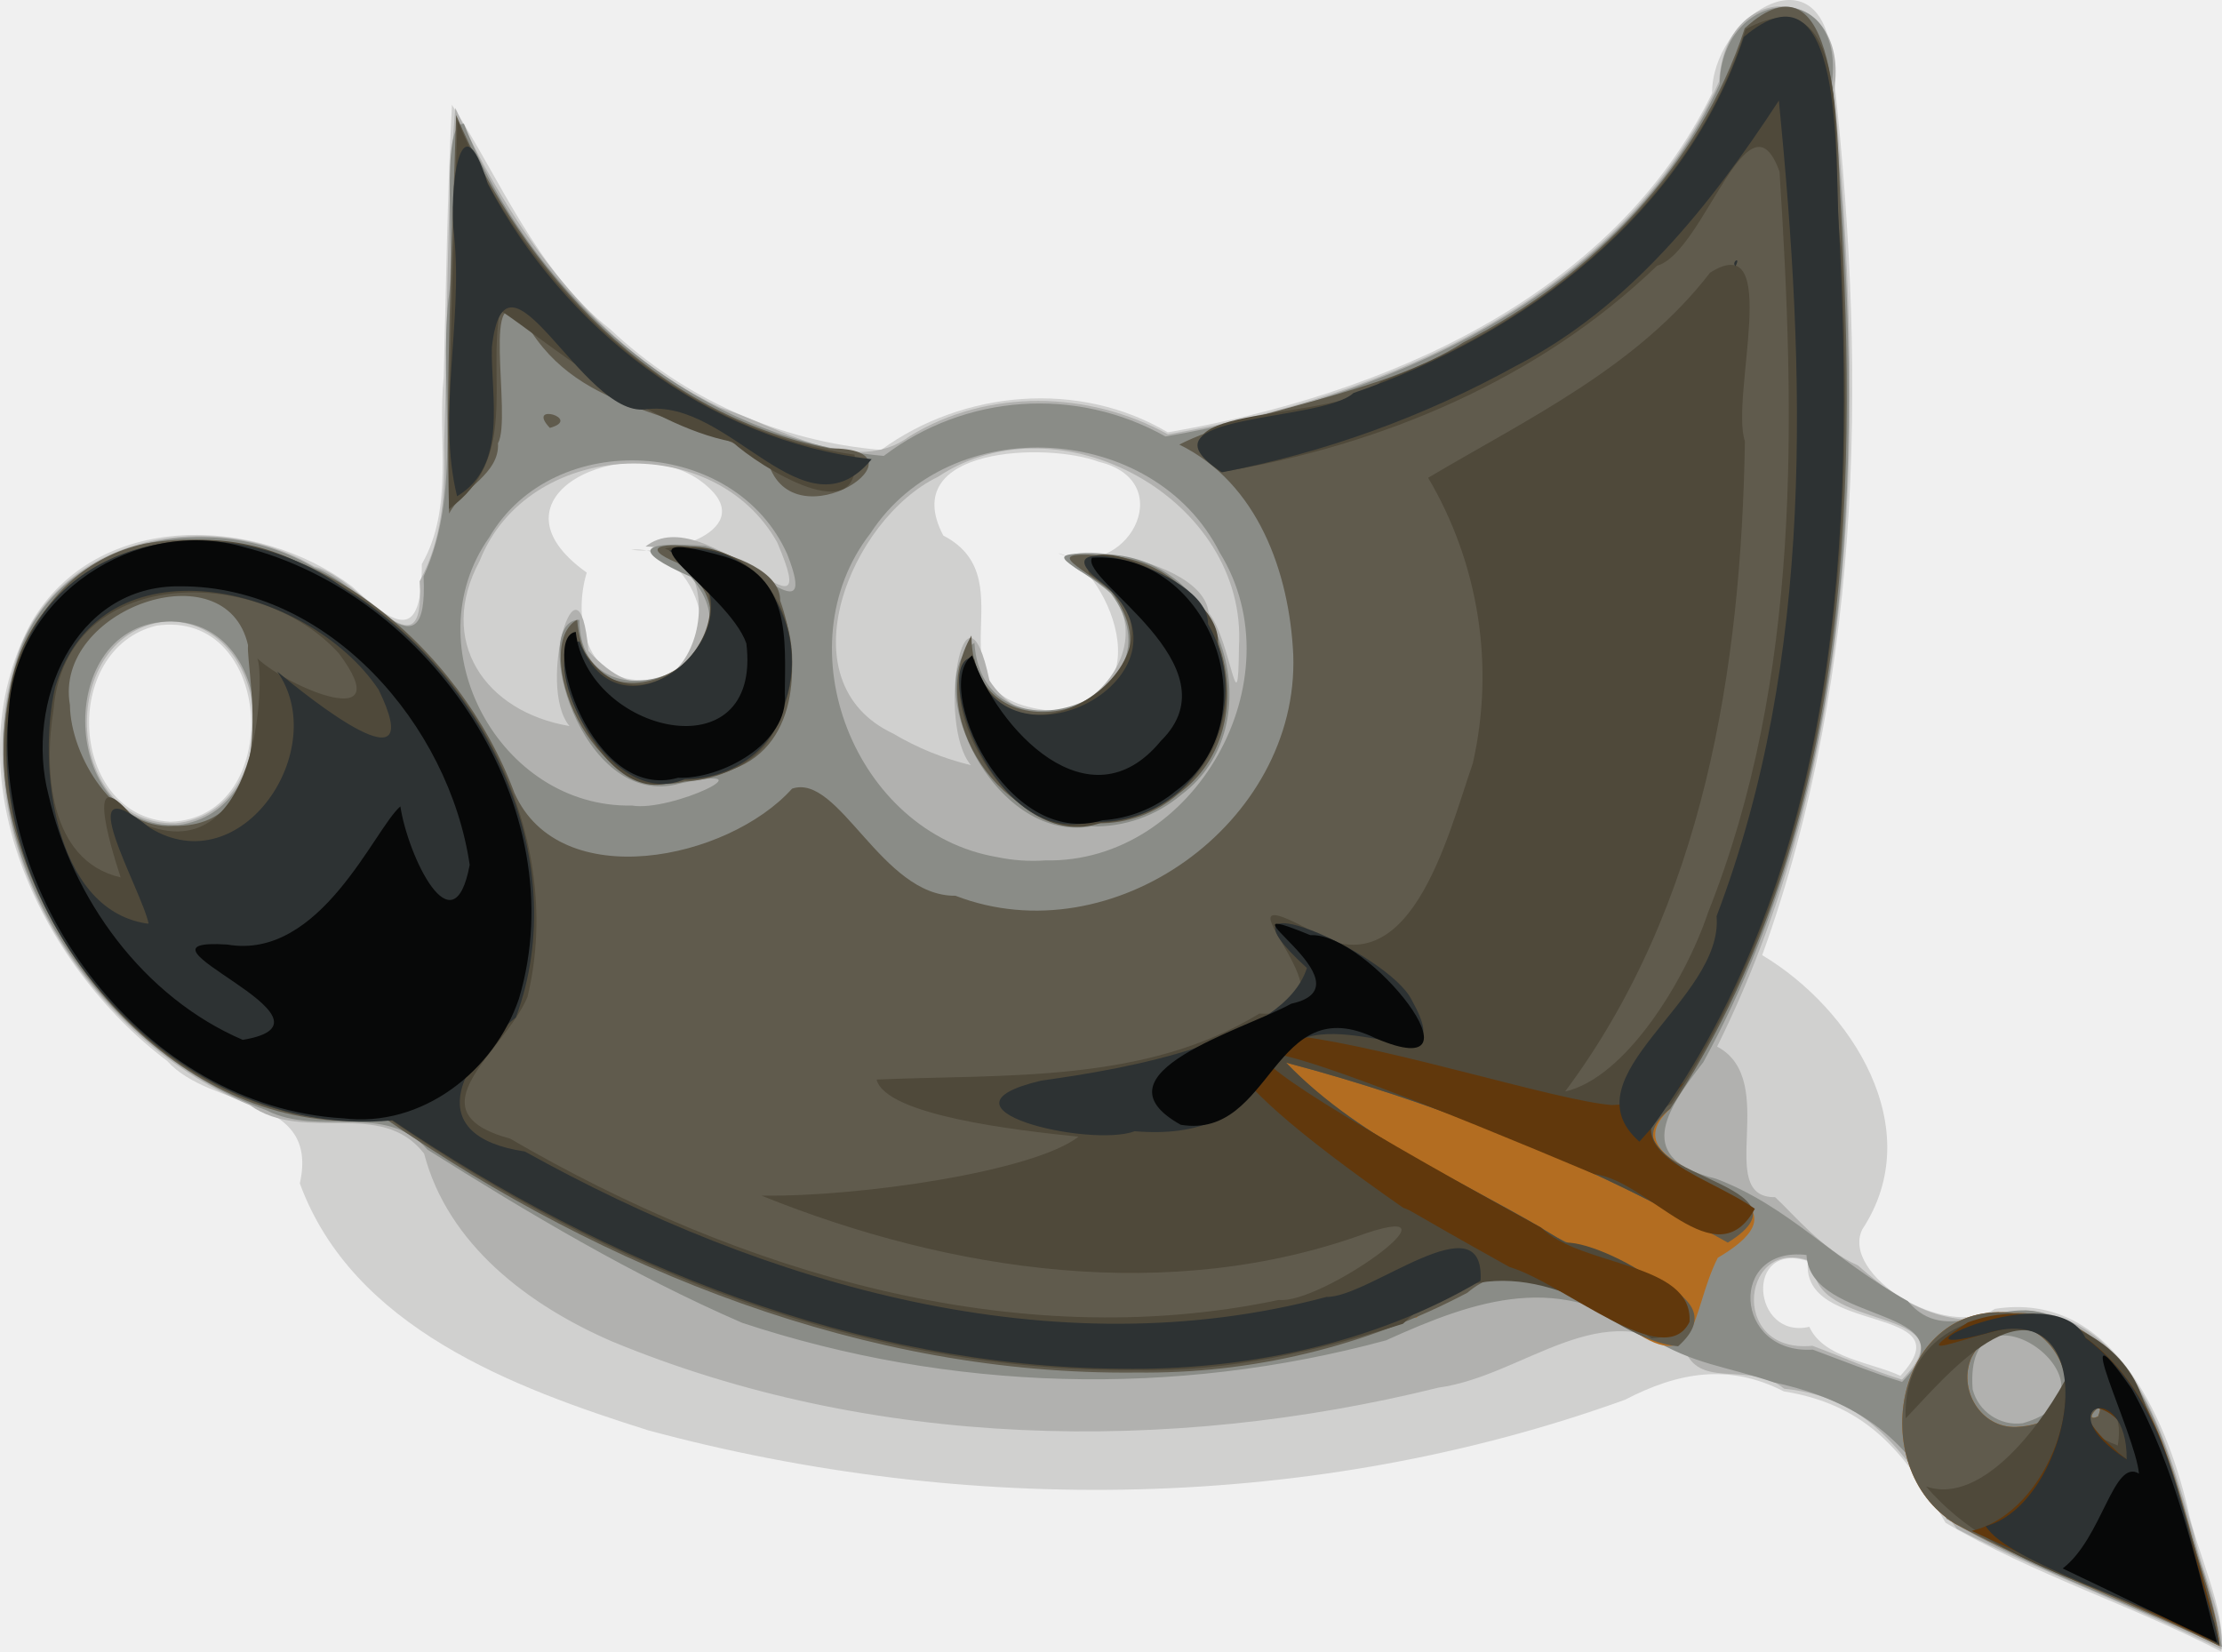
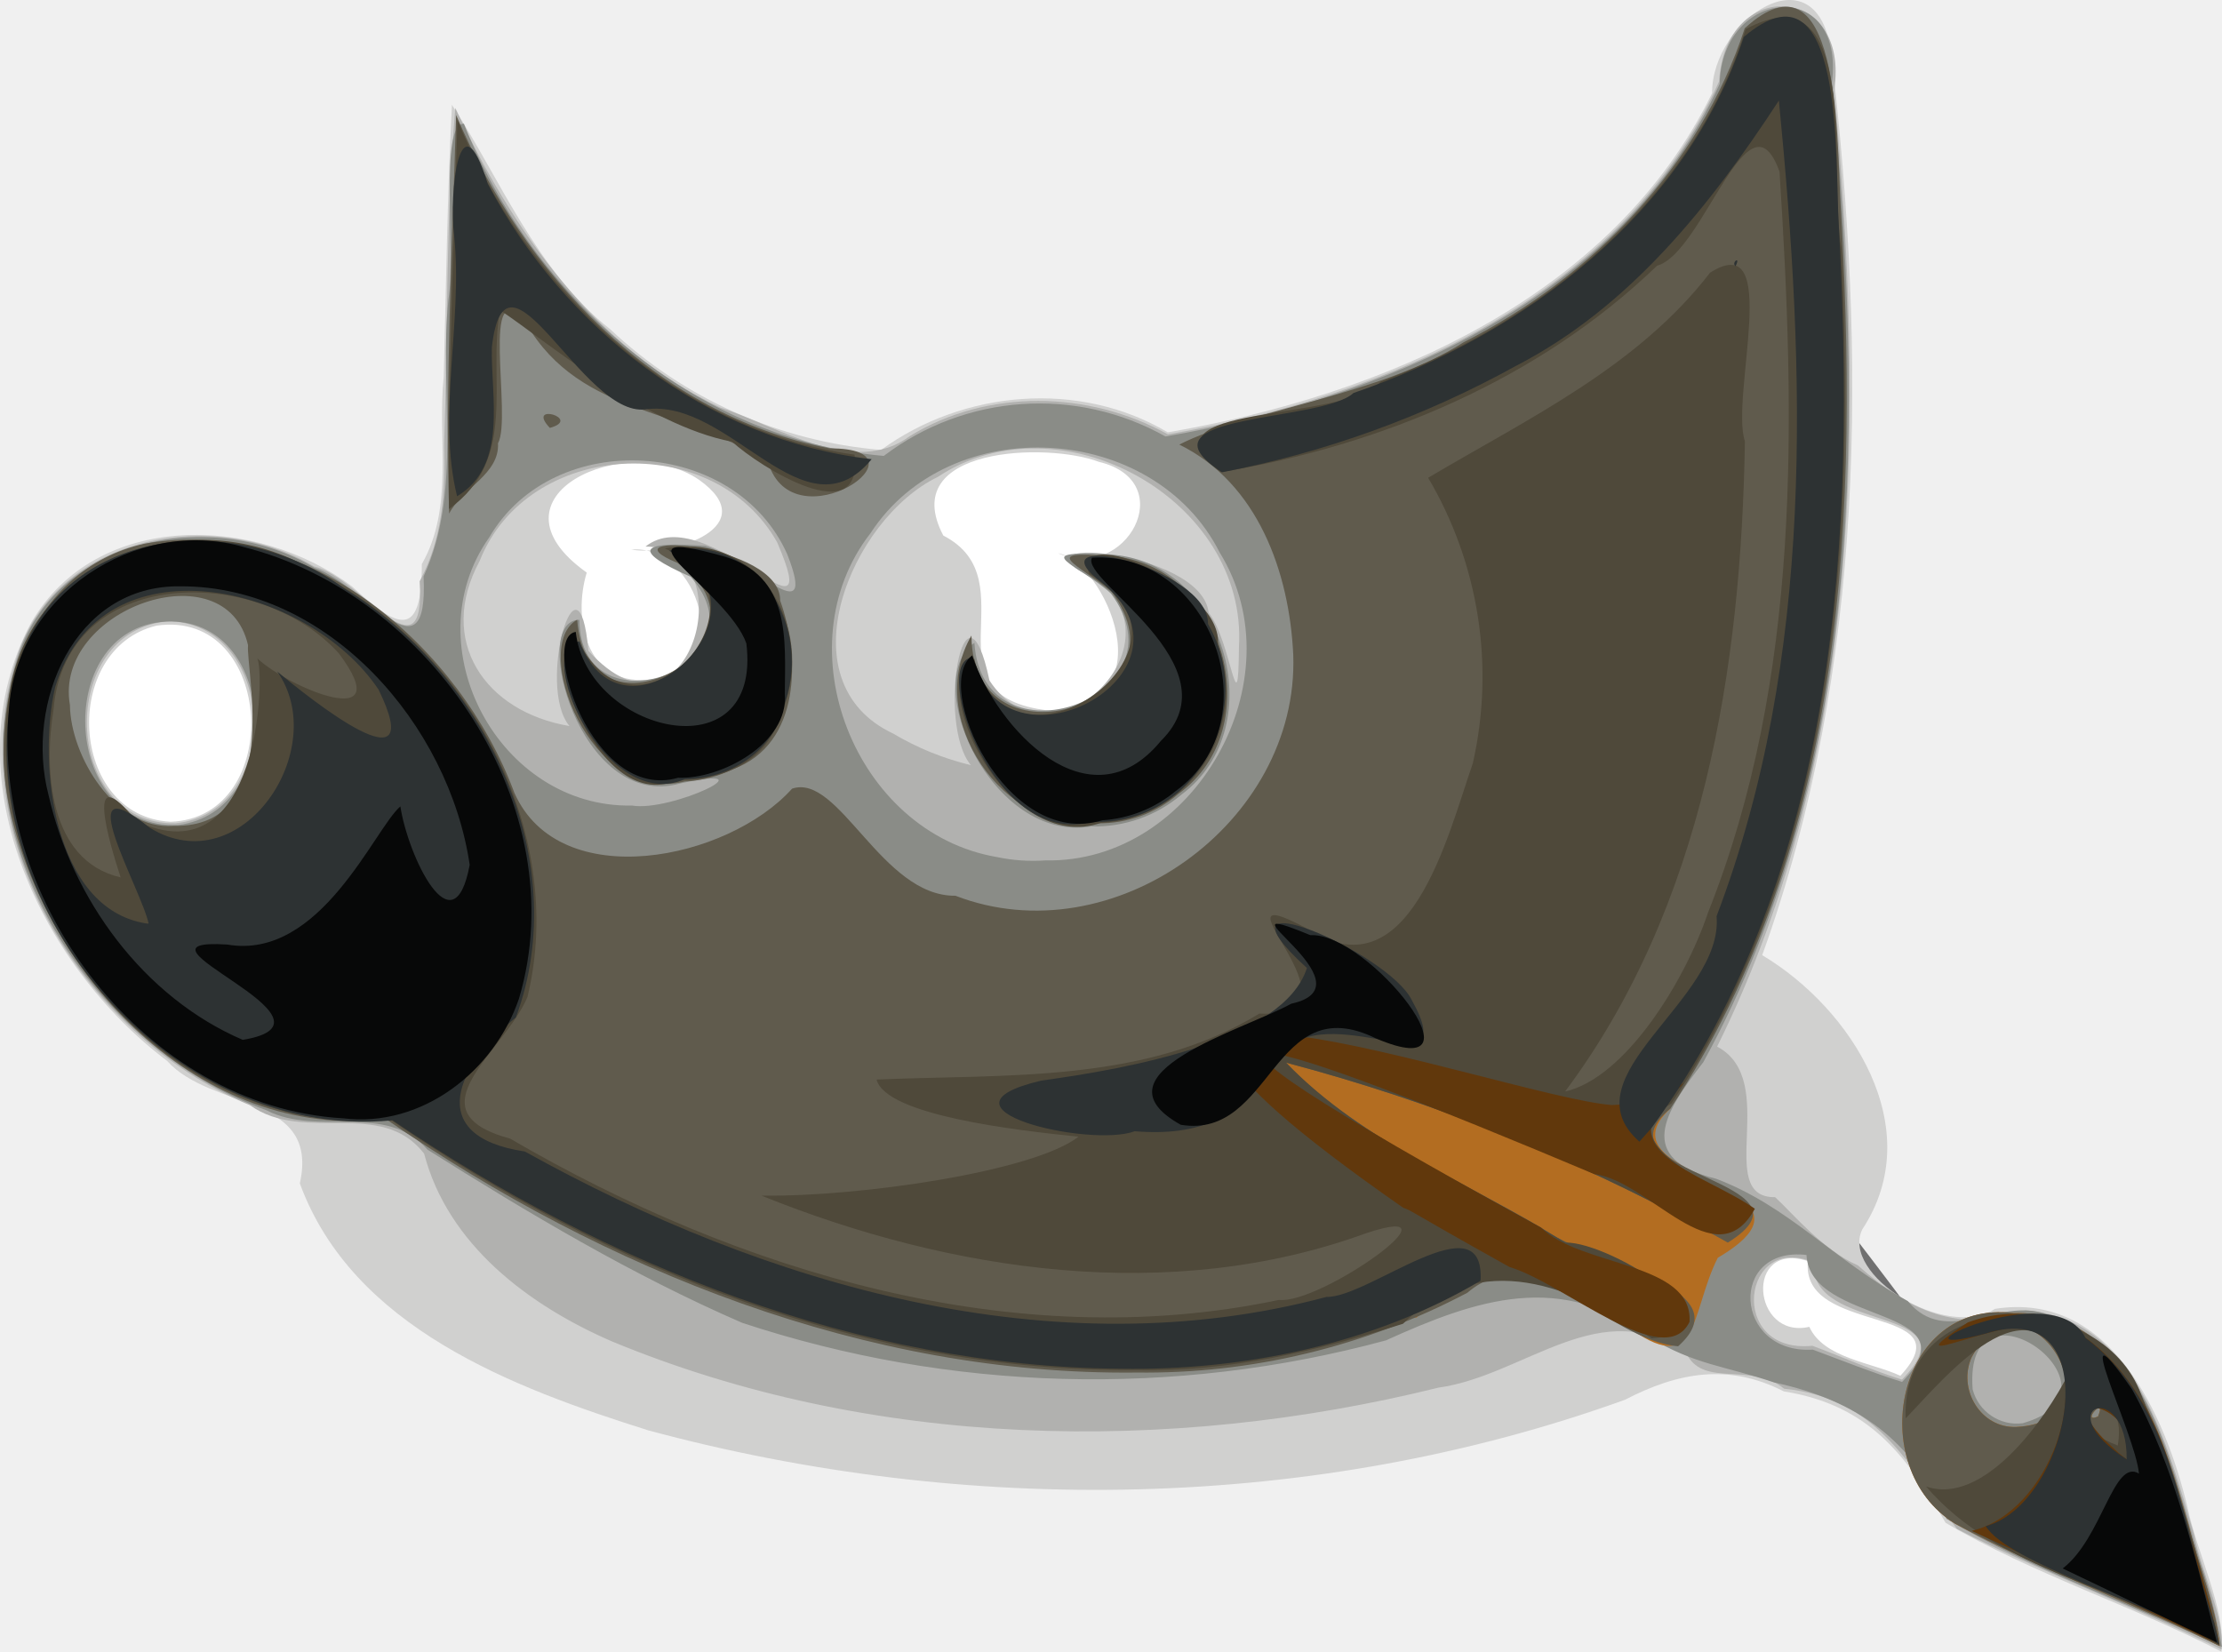
<svg xmlns="http://www.w3.org/2000/svg" width="223.149" height="165.898" viewBox="0 0 223.149 165.898">
-   <g transform="translate(0 0)">
-     <path d="M175,175.493c-9.043-4.684-18.949-7.785-27.69-12.94-3.994-6.847-7.727-11.846-16.248-13.2-5.534-2.839-10.627-1.93-15.945.838C83.861,161.464,48.954,161.883,17,153.26c-13.546-4.276-29.658-10.3-34.972-24.8,2.007-9-8.816-7.3-13.326-12.3-12.841-9.688-21.845-28.739-13.643-44.04,6.623-11.337,22.661-10.773,32.19-3.638C-8.26,72.6-5.7,74.095-5.72,66.256c3.274-5.736,1.537-12.544,2.2-18.85.236-9.094.351-18.195.824-27.28,4.766,7.29,8.478,16.72,15.908,22.549A45.117,45.117,0,0,0,40.4,54.787c8.256-6.01,19.909-7.043,28.794-1.768C90.662,49.338,113.8,39.594,123.86,18.946c-.049-7.371,10.626-14.641,11.968-3.967,3.521,30.191,3.5,61.634-6.937,90.557,9.01,5.383,16.705,17.457,10.046,27.55-2.179,4.509,8.314,11.166,13.328,7.977,11.58-1.829,17.076,10.616,19.321,19.852.908,4.559,3.976,10.548,3.41,14.577Zm-32.234-27.71c6.725-7.267-10.117-3.975-9.278-11.516-6.424-2.087-5.617,7.912.135,6.6,1.408,3.139,6.262,3.579,9.143,4.917ZM-30.94,92.136c11.524-.415,10.442-21.42-1.418-19.7C-42.015,74.757-41.18,91.628-30.94,92.136ZM57.271,80.964c12.191-.393,5.512-14.986.915-15.795,6.82,2.973,12.329-7.2,4.1-9.182-5.2-1.984-20.33-1.518-15.636,7.4,8.811,4.545-2.313,16.1,10.618,17.58ZM16.9,77.873c9.5-.854,4.948-13.72-1.58-13.071,4.385.694,13.319-2.388,6.8-7.014-7.3-5.006-22.075,1.647-11.278,9.319-1.408,4.625-.094,11.265,6.057,10.765Z" transform="translate(48.083 -9.595)" fill="#d0d0cf" />
-     <path d="M174.808,174.745c-8.715-4.314-17.919-7.663-26.56-12.1-4.959-6.512-7.956-13.123-17.362-14.086-3.283-2.685-7.982-.126-9.739-3.4-8.424-6.423-16.271,2.088-24.962,3.292-27.194,6.726-56.951,6.16-83.021-4.644C4.817,140.189-3.3,134.1-5.692,124.95c-4.337-5.6-12.022-.963-17.487-4.861-16.983-7.011-29.512-27.536-23.2-45.669,4.356-11.767,19.618-14.366,29.628-8.454,4.746,1.1,11.239,11.712,10.611,1.494,2.327-4.331,2.586-8.976,2.461-13.781.376-11.25.15-22.565,1.119-33.757,5.7,12.3,14.011,24.108,26.6,30.087,5.765,1.846,13.452,7.046,19.026,2.877,7.826-4.8,17.982-4.585,25.931-.188,21.955-3.747,45.743-13.915,55.361-35.454.645-10.612,13.2-9.768,11.557.867,3,32.248,2.981,66.411-11.755,96.086,6.418,3.4-.385,15.194,5.823,15.125,1.82,1.669,4.788,5.316,8.323,6.856,5.144,4.605,10.184,6.881,16.805,4.511,11.226.792,14.3,13.677,16.968,22.59.664,3.6,3.067,8.238,2.733,11.465Zm-32.084-27.1c7.426-7.6-9.432-4.56-8.824-11.733-7.2-3.222-8.809,9.193-.173,8.336,3.006,1.11,5.933,2.45,9,3.4ZM-30.667,91.767c10.863-1.075,10.309-20.02-.679-20.291C-42.651,72.342-42.153,91.973-30.667,91.767Zm79.883-5.841c-3.5-4.182-.641-20.375,1.869-8.5,6.2,9.484,19.679-3.629,10.661-10.208-10.078-4.543,10.674-3.081,11.346,3.4,2.272,2.774,2.965,12.026,3.047,3.438.885-14.8-17.953-25.249-30.243-17.079-8.717,4.206-15.567,20.585-4.471,25.786a28.06,28.06,0,0,0,7.792,3.164ZM8.906,82c-3.351-3.965.914-18.763,1.9-7.557C21.095,85.72,26.7,64.034,16.539,63.97c6.174-4.891,18.318,11.39,13.223-.421C23.418,52.217,4.695,53.23-.116,65.419-4.446,73.446.393,80.56,8.906,82Z" transform="translate(48.286 -9.073)" fill="#b1b1af" />
-     <path d="M174.758,174.422c-9.144-4.342-18.943-7.7-27.65-12.859-3.349-7.814-8.873-11.891-17.3-13.7-5.108-1.721-7.93-1.754-12.547-4.54-8.883-6.684-17.3-3.842-26.459.31a112.432,112.432,0,0,1-64.646-1.765c-11.016-4.781-21.439-10.994-31.6-17.391-4.25-4.851-10.9-1.253-16.18-3.961C-39.065,114.232-52.4,93.754-46.68,75.281-42.92,62.9-26.995,59.9-16.793,66.034c5.157,1.774,11.466,11.709,10.952.861,3.985-8.692,1.525-18.579,2.5-27.839.782-4.782-.945-17.665,1.546-17.631C5.16,38.889,21.244,53.119,40.378,54.792a25.825,25.825,0,0,1,28.286-1.953C90.681,49.034,114.557,39,124.324,17.424c.2-9.65,12.589-10.841,11.279-.16,3.111,33.025,3.482,68.538-12.925,98.428-3.926,5.048-6.88,9.7,1.31,11.713,7.317,2.794,11.618,8.016,19.221,12.277,3.907,4.7,9.02-.463,13.99,1.331,11.158,3.424,12.629,16.773,15.834,26.278a61.913,61.913,0,0,1,1.726,7.13Zm-20.009-22.468c11.42-3.234-5.991-15.936-5.019-3.4A4.589,4.589,0,0,0,154.749,151.954Zm-12.107-4.149c7.473-7.716-9.27-5.588-9.6-12.753-7.883-.905-7.321,9.991.635,9.508,2.977,1.108,5.932,2.292,8.963,3.244ZM56.609,95.42c14.972.3,25.373-18.194,17.512-30.907C67.509,51.375,47.05,50.226,39.032,62.571,30.16,73.987,37.49,92.636,51.72,95.08a17.655,17.655,0,0,0,4.889.34ZM61.2,92.005C51.165,93.716,44,77.352,49.477,73.564c.818,12.757,21.5,5.532,13.716-4.954-3.268-2.978-8.53-4.354-.33-3.921,11.667.45,16.7,17.2,7.4,24.131A13.477,13.477,0,0,1,61.2,92.005Zm-91.667-.143c10.67-1.344,10.111-20.3-.7-20.44C-43.162,71.413-42.461,92.464-30.471,91.862ZM15.091,89.91c3.929.676,14.285-4.276,4.847-2.222C9.808,90.577,4.728,71.214,9.81,71.257c.064,11.618,19.047,4.7,11.178-4.322-6.218-2.737-4.932-3.6,1.47-3.1,4.372,1.236,11.452,9.086,8.23.848C25.494,52.97,7.231,51.87.751,62.979c-7.711,10.927,1,27.2,14.34,26.931Z" transform="translate(48.379 -8.998)" fill="#8a8c87" />
-     <path d="M92.336,93.908c-8.717-4.369-18.013-7.677-26.566-12.3-9.232-5.678-5.907-22.655,5.884-21.153C83,60.161,86.69,72.915,89.221,81.76c.944,4.02,2.764,8.111,3.115,12.147ZM71.912,71.889c11.112-.577.959-16.851-4.48-7.022C65.979,68.069,68.315,72.034,71.912,71.889Zm8.2-1.047C81.049,68.586,78.292,71.593,80.111,70.842ZM37.178,39.9c-7.832,7.179,17.544,7.468,4.753,14.993-2.792,5.475-1.774,12.439-9.333,6.721-7.275-4.444-13.9-7.236-20.939-.706C-91.169,41.087,17.325,5.239,37.178,39.9Z" transform="translate(130.583 71.441)" fill="#b36d21" />
-     <path d="M174.545,174.377c-8.717-4.369-18.013-7.677-26.566-12.3-9.232-5.678-5.907-22.655,5.884-21.153,11.349-.295,15.037,12.459,17.567,21.3.944,4.02,2.764,8.111,3.115,12.147Zm-20.424-22.018c11.112-.577.959-16.851-4.48-7.022C148.189,148.539,150.525,152.5,154.121,152.359Zm8.2-1.047C163.259,149.055,160.5,152.062,162.32,151.312ZM65.7,146.894c-27.056.28-53.31-10.257-75.329-25.47-18.571,2.289-34.314-14.451-37.854-31.567C-49.63,79.37-45.436,66.2-33.841,63.634c16.4-2.874,31.679,10.354,37.129,25.038,4.529,10.23,21.427,6.762,27.883-.426C35.883,86.628,40.176,99.09,47.578,99c15.774,6.087,34.5-7.283,33.927-24.176C81.117,66.5,77.94,57.555,70.059,53.682,76.9,50.194,90.321,48.743,98.624,43.4c12.891-6.543,23.685-17.629,28.218-31.532,9.451-8.631,9.277,10.933,9.586,17.011,1.892,31.055.731,64.722-17.039,91.49-8.258,6.738,15.894,7.2,5.756,13.471a186.909,186.909,0,0,0-44.365-18.08c6.594,7.132,16.991,11.5,25.616,16.574,4.572,3.582,20.536,5.88,13.757,11.92-7.27-.651-14.434-11.136-21.161-5.379a69.188,69.188,0,0,1-33.3,8.016ZM-30.931,91.981c11.037.206,7.238-15.589,7.465-18.149-2.208-9.762-19.57-3.632-17.886,6.007.057,5.123,4.526,12.586,10.421,12.142Zm92.784-.255c-9.479,1.132-17.467-10.617-12.665-18.864.058,13.953,22.414,6.7,14.067-4.381-3.425-2.854-7.418-4.231.016-3.585,11.339.873,15.907,17.274,6.665,23.9a12.142,12.142,0,0,1-8.084,2.93ZM20.415,87.52C10.881,89.95,4.848,73.9,9.592,71.275c1.042,13.758,21.224,1.977,10.044-5.716-7.881-3.257,10.428-1.978,10.341,3.8,2.01,5.507,2.125,14.43-4.74,16.925a12.188,12.188,0,0,1-4.822,1.237ZM-3.268,60.613c-.4-13.056.305-26.763.7-40.038,6.739,15.92,20,30.135,37.529,33.49,10.689-.04-3.636,9.846-6.191,1.415C20.777,50.06,9.959,51.011,4.481,41.53c-4.756-5.76-1.39,9.465-2.842,12.012.18,3.119-3.618,4.525-4.907,7.071ZM6.846,52.008C4.359,49.377,10.183,51.089,6.846,52.008Z" transform="translate(48.374 -9.028)" fill="#605b4d" />
-     <path d="M174.219,173.327c-9.443-5.768-22.015-7.282-29.338-15.9,5.723,1.989,11.95-6.624,14.408-11.514-3.967-10.044-12.585.667-16.456,4.672-.561-13.431,19.7-13.266,23.661-2.356a133.9,133.9,0,0,1,7.725,25.1ZM164.13,153.315C165.382,145.929,156.42,150.4,164.13,153.315Zm-98.379-7.581c-27.022.285-53.2-10.085-75.224-25.238-22.734,2.4-42.073-22.086-37.963-43.7,2.846-13.773,19.6-18.152,30.669-11.181,15.191,7.509,25.238,25.9,21.191,42.64-2.318,5.553-11.866,11.484-1.742,14.236,22.973,13.4,50.633,21.8,77.205,16.2,4.208.464,19.016-10.106,8.76-6.7-19.713,7.193-41.681,3.9-60.732-3.775,9.906.141,27.4-2.438,31.847-5.92-6.142-.626-19.353-2.132-20.283-5.74,12.949-.556,26.92.407,38.445-6.625,11.8.493-5.913-14.192,4.626-8.626C92.978,108.285,96.8,92.145,99.357,84.8a39.291,39.291,0,0,0-4.483-28.687c10.054-5.965,20.99-11.108,28.311-20.6,7.3-4.636,2.01,12.475,3.5,16.937-.369,22.743-4.118,46.638-18.059,65.308,5.99-1.347,11.994-10.962,14.355-17.967,9.379-23.567,8.773-49.558,7.181-74.418-3.108-8.725-7.634,8.167-12.293,9.433C106,46.258,90.155,52.881,74.038,55.545,65.257,48.47,86.3,50.69,90.125,46.44c16.277-6.083,31.3-18.363,36.628-35.385,11.818-6.382,8.227,15.05,9.625,21.957,1.335,29.292-.386,60.757-17.073,85.946-9.175,5.679,16.562,11.027,3.6,12.827A186.492,186.492,0,0,0,80.6,114.855c7.828,8.1,18.662,12.232,28.062,18.075,4.649-.094,18.742,8.852,8.665,9.62-7.994-5.255-17.116-9.135-24.981-1.462-8.606,2.732-17.494,4.842-26.6,4.646ZM-36.435,96.248c-1.131-3.462-3.775-12.258,1.6-5.648,12.5,5.876,12.9-15.12,12.117-16.355,3.147,2.956,14.264,7.6,8.2-.489C-22.57,64.8-41.949,64.829-43.176,79.4c-.969,5.951-.522,15.177,6.741,16.852Zm98.461-5.477c-9.446,3.267-17.647-13.984-12.74-16.484,3.466,13.888,24.752-1.4,11.537-8.519-1.707-5.359,13.685,1.445,12.919,7.167A13.221,13.221,0,0,1,62.026,90.771ZM19.464,86.476C10.98,90.275,4.89,70.1,9.878,73.128,16,84.11,29.942,68.1,18.215,63.209c9.975-1.81,15.444,8.685,11.508,17.042-1.357,4.5-5.934,6.288-10.26,6.226ZM-3.459,59.241c-.112-13.02.468-26.031.848-39.043,6.843,16.62,21.569,31.066,39.881,33.59.942,7.818-9.513,1.247-12.3-1.3C16.2,50.839,5.963,42.111,1.663,39.276.389,46.343,3.549,54.217-3.459,59.241Z" transform="translate(48.551 -8.122)" fill="#4f493a" />
-     <path d="M71.446,87.913c-8.228-3.942-16.589-7.6-24.871-11.426,7.766-1.857,12.432-14.688,7.283-20.162-2.582-2.152-16.5,5.075-7.669-.777,11.061-4.064,18.764,7.019,20.832,16.486,1.514,5.259,3.322,10.572,4.424,15.879Zm-9.3-18.61c1.795-5.113-7.7-7.621-2.243-1.976l1.5,1.393ZM-10.5,44.039C-55.479,12.692-.4,32.863,10.434,33.714c0,0,5.993-.16,7.215-2.249-8.595,6.863,1.736,8.891,7.157,12.665C20.885,51.3,14.164,41.27,8.673,40.65c-32.618-13.756-52.235-20.342-5.329,5.378,3.911,3.948,15.275,3.43,14.9,9.462-2.48,5.157-12.633-3.9-18.085-5.51C-10.5,44.039-9.489,44.39-10.5,44.039Z" transform="translate(151.43 77.281)" fill="#61380c" />
-     <path d="M174.229,173.392c-6.849-4.055-21.174-8.2-23.453-11.9,8.6-2.306,12.567-23.319-.026-19.339-11.425,3.007,6.834-6.148,10.041.426,8.954,6.69,9.607,18.769,12.933,28.616l.259,1.1Zm-9.3-18.61C165.006,146.546,156.718,149.465,164.931,154.782Zm-101.022-9.1c-26.28-.2-51.6-10.386-73.141-24.952-23.824,2.3-44.914-24.823-37.074-47.259,5.318-12.874,22.084-13.659,32.2-6.191C-.045,75.8,9.08,94.455,3.158,110.4c-5.79,4.652-9.422,11.912.91,13.463,24.129,13.426,53.083,21.93,80.512,14.6,4.2.116,15.914-9.875,15.463-1.626-10.675,6.339-23.739,9.046-36.134,8.845Zm-97.629-44.711c-.7-3.419-8.282-16.37.125-9.623,9.244,5.652,18.262-7.952,12.787-15.706,3.286,2.756,15.3,12.33,10.183,1.824-7.1-10.591-27.826-15.536-32.48-.253-1.784,7.7-.2,22.244,9.119,23.735l.265.024Zm149.716,21.9c-7.478-6.563,8.473-14.2,7.75-22.649C133.662,74.145,132.684,45.6,130,18.3c-6.909,10.566-14.972,20.752-26.414,26.655A99.888,99.888,0,0,1,74.076,55.636c-9.178-5.946,10.033-5,13.2-7.963,17.112-5.854,33.379-18.035,39.2-35.762,10.181-8.66,9.124,12.626,9.541,18.871,1.675,30.939.113,64.729-18.791,90.7Zm-50.684-1.046c-4.54,1.689-21.357-2.285-9.366-5.09,8.779-1.212,24.315-3.973,26.659-11.307-10.528-9.58,8.187-1.6,10.532,3.227,5.472,9.766-9.928-1.461-13.712,6.427-3.4,5.418-7.614,7.267-14.113,6.743Zm-4.3-31.081c-10.013,2.684-16.155-16.069-12.053-16.5,3.166,12.683,23.573,1.767,13.423-7.217-8.317-6.115,10.436-1.9,10.288,3.84C77.7,79.564,71.309,91.2,61.008,90.743ZM20.142,86.456c-8.023,3.512-15.4-13.2-10.594-13.835,4.537,12.1,20.833-3.572,8.993-9.107,8.919-1.9,14.688,7.955,11.4,15.891C28.859,83.813,24.521,86.456,20.142,86.456ZM-2.743,58.045c-2.026-8.212.584-17.474-.291-26.114-.543-4.25.514-14.5,3.371-5.274C7.955,41.138,22.4,52.451,38.892,54.32c-6.747,8.188-14.2-6.215-22.752-5C9.823,50.07,2.111,31.038.748,43.076c-.121,4.944,1.66,11.869-3.491,14.97ZM125.647,34.936C125.166,34.551,126.225,33.815,125.647,34.936Z" transform="translate(48.647 -8.198)" fill="#2d3233" />
-     <path d="M173.933,129.155c-5.2-2.407-10.314-4.984-15.493-7.428,3.984-3.052,5.095-11.1,7.659-9.528-.319-3.906-7.557-18.325-.7-8.476,4.339,7.852,6.328,16.868,8.534,25.432ZM69.876,77.165C60.6,72,76.259,67.612,80.969,65c8.6-1.867-8.66-11.244,1.914-6.883,5.79-.336,18.255,15.33,6.6,10.374-10.408-5.113-10.354,10.181-19.6,8.672Zm-84.146-.653c-19.812-1.161-35.363-21.72-33.545-41.042.685-11.46,12.741-19.448,23.579-16.339C-5.4,23.865,9.109,45.348,3.406,64.5c-2.481,7.278-9.751,13-17.677,12.009Zm-10.06-7.88c11.492-1.907-13.176-10.312-1.551-9.573C-16.506,60.68-11.1,47.389-8.5,45.182c.735,4.936,5.33,14.625,6.96,5.871C-3.6,37.038-15.662,23.046-30.569,23.075c-10.744-.164-15.646,11.8-13.274,20.931,2.362,10.476,9.526,20.335,19.512,24.626Zm86.313-22.05c-9.7,2.923-17.1-13.53-13.057-16.569C51.39,37.38,60.69,47.357,67.877,38.6c7.7-7.571-8.232-16.173-6.915-18.4,11.972-.732,18.159,16.428,8.385,23.449a12.824,12.824,0,0,1-7.365,2.93Zm-42.6-4.275C10.741,44.8,5.5,28.186,9.112,27.653c1.121,10.131,18.76,14.394,17.132,1.156C24.4,23.547,11.8,16.627,23.914,20.048,30.759,22,30.144,28.432,30.106,33.9c.41,4.929-6.4,8.58-10.723,8.406Z" transform="translate(48.71 35.816)" fill="#070808" />
-   </g>
+   <path d="M8.5,63.782l14.031-4.209L44.977,67.71,57.6,42.735l26.378,7.3,18.8-7.3,22.73,6.174s50.722,62.227,67.629,85.308,0,7.016,0,7.016L6.251,85.109Z" fill="#fff" stroke="#707070" stroke-width="1" />
+   <path d="M175,175.493c-9.043-4.684-18.949-7.785-27.69-12.94-3.994-6.847-7.727-11.846-16.248-13.2-5.534-2.839-10.627-1.93-15.945.838C83.861,161.464,48.954,161.883,17,153.26c-13.546-4.276-29.658-10.3-34.972-24.8,2.007-9-8.816-7.3-13.326-12.3-12.841-9.688-21.845-28.739-13.643-44.04,6.623-11.337,22.661-10.773,32.19-3.638C-8.26,72.6-5.7,74.095-5.72,66.256c3.274-5.736,1.537-12.544,2.2-18.85.236-9.094.351-18.195.824-27.28,4.766,7.29,8.478,16.72,15.908,22.549A45.117,45.117,0,0,0,40.4,54.787c8.256-6.01,19.909-7.043,28.794-1.768C90.662,49.338,113.8,39.594,123.86,18.946c-.049-7.371,10.626-14.641,11.968-3.967,3.521,30.191,3.5,61.634-6.937,90.557,9.01,5.383,16.705,17.457,10.046,27.55-2.179,4.509,8.314,11.166,13.328,7.977,11.58-1.829,17.076,10.616,19.321,19.852.908,4.559,3.976,10.548,3.41,14.577Zm-32.234-27.71c6.725-7.267-10.117-3.975-9.278-11.516-6.424-2.087-5.617,7.912.135,6.6,1.408,3.139,6.262,3.579,9.143,4.917ZM-30.94,92.136c11.524-.415,10.442-21.42-1.418-19.7C-42.015,74.757-41.18,91.628-30.94,92.136ZM57.271,80.964c12.191-.393,5.512-14.986.915-15.795,6.82,2.973,12.329-7.2,4.1-9.182-5.2-1.984-20.33-1.518-15.636,7.4,8.811,4.545-2.313,16.1,10.618,17.58ZM16.9,77.873c9.5-.854,4.948-13.72-1.58-13.071,4.385.694,13.319-2.388,6.8-7.014-7.3-5.006-22.075,1.647-11.278,9.319-1.408,4.625-.094,11.265,6.057,10.765Z" transform="translate(48.083 -9.595)" fill="#d0d0cf" />
+   <path d="M174.808,174.745c-8.715-4.314-17.919-7.663-26.56-12.1-4.959-6.512-7.956-13.123-17.362-14.086-3.283-2.685-7.982-.126-9.739-3.4-8.424-6.423-16.271,2.088-24.962,3.292-27.194,6.726-56.951,6.16-83.021-4.644C4.817,140.189-3.3,134.1-5.692,124.95c-4.337-5.6-12.022-.963-17.487-4.861-16.983-7.011-29.512-27.536-23.2-45.669,4.356-11.767,19.618-14.366,29.628-8.454,4.746,1.1,11.239,11.712,10.611,1.494,2.327-4.331,2.586-8.976,2.461-13.781.376-11.25.15-22.565,1.119-33.757,5.7,12.3,14.011,24.108,26.6,30.087,5.765,1.846,13.452,7.046,19.026,2.877,7.826-4.8,17.982-4.585,25.931-.188,21.955-3.747,45.743-13.915,55.361-35.454.645-10.612,13.2-9.768,11.557.867,3,32.248,2.981,66.411-11.755,96.086,6.418,3.4-.385,15.194,5.823,15.125,1.82,1.669,4.788,5.316,8.323,6.856,5.144,4.605,10.184,6.881,16.805,4.511,11.226.792,14.3,13.677,16.968,22.59.664,3.6,3.067,8.238,2.733,11.465Zm-32.084-27.1c7.426-7.6-9.432-4.56-8.824-11.733-7.2-3.222-8.809,9.193-.173,8.336,3.006,1.11,5.933,2.45,9,3.4ZM-30.667,91.767c10.863-1.075,10.309-20.02-.679-20.291C-42.651,72.342-42.153,91.973-30.667,91.767Zm79.883-5.841c-3.5-4.182-.641-20.375,1.869-8.5,6.2,9.484,19.679-3.629,10.661-10.208-10.078-4.543,10.674-3.081,11.346,3.4,2.272,2.774,2.965,12.026,3.047,3.438.885-14.8-17.953-25.249-30.243-17.079-8.717,4.206-15.567,20.585-4.471,25.786a28.06,28.06,0,0,0,7.792,3.164ZM8.906,82c-3.351-3.965.914-18.763,1.9-7.557C21.095,85.72,26.7,64.034,16.539,63.97c6.174-4.891,18.318,11.39,13.223-.421C23.418,52.217,4.695,53.23-.116,65.419-4.446,73.446.393,80.56,8.906,82Z" transform="translate(48.286 -9.073)" fill="#b1b1af" />
+   <path d="M174.758,174.422c-9.144-4.342-18.943-7.7-27.65-12.859-3.349-7.814-8.873-11.891-17.3-13.7-5.108-1.721-7.93-1.754-12.547-4.54-8.883-6.684-17.3-3.842-26.459.31a112.432,112.432,0,0,1-64.646-1.765c-11.016-4.781-21.439-10.994-31.6-17.391-4.25-4.851-10.9-1.253-16.18-3.961C-39.065,114.232-52.4,93.754-46.68,75.281-42.92,62.9-26.995,59.9-16.793,66.034c5.157,1.774,11.466,11.709,10.952.861,3.985-8.692,1.525-18.579,2.5-27.839.782-4.782-.945-17.665,1.546-17.631C5.16,38.889,21.244,53.119,40.378,54.792a25.825,25.825,0,0,1,28.286-1.953C90.681,49.034,114.557,39,124.324,17.424c.2-9.65,12.589-10.841,11.279-.16,3.111,33.025,3.482,68.538-12.925,98.428-3.926,5.048-6.88,9.7,1.31,11.713,7.317,2.794,11.618,8.016,19.221,12.277,3.907,4.7,9.02-.463,13.99,1.331,11.158,3.424,12.629,16.773,15.834,26.278a61.913,61.913,0,0,1,1.726,7.13Zm-20.009-22.468c11.42-3.234-5.991-15.936-5.019-3.4A4.589,4.589,0,0,0,154.749,151.954Zm-12.107-4.149c7.473-7.716-9.27-5.588-9.6-12.753-7.883-.905-7.321,9.991.635,9.508,2.977,1.108,5.932,2.292,8.963,3.244ZM56.609,95.42c14.972.3,25.373-18.194,17.512-30.907C67.509,51.375,47.05,50.226,39.032,62.571,30.16,73.987,37.49,92.636,51.72,95.08a17.655,17.655,0,0,0,4.889.34ZM61.2,92.005C51.165,93.716,44,77.352,49.477,73.564c.818,12.757,21.5,5.532,13.716-4.954-3.268-2.978-8.53-4.354-.33-3.921,11.667.45,16.7,17.2,7.4,24.131A13.477,13.477,0,0,1,61.2,92.005Zm-91.667-.143c10.67-1.344,10.111-20.3-.7-20.44C-43.162,71.413-42.461,92.464-30.471,91.862ZM15.091,89.91c3.929.676,14.285-4.276,4.847-2.222C9.808,90.577,4.728,71.214,9.81,71.257c.064,11.618,19.047,4.7,11.178-4.322-6.218-2.737-4.932-3.6,1.47-3.1,4.372,1.236,11.452,9.086,8.23.848C25.494,52.97,7.231,51.87.751,62.979c-7.711,10.927,1,27.2,14.34,26.931Z" transform="translate(48.379 -8.998)" fill="#8a8c87" />
+   <path d="M92.336,93.908c-8.717-4.369-18.013-7.677-26.566-12.3-9.232-5.678-5.907-22.655,5.884-21.153C83,60.161,86.69,72.915,89.221,81.76c.944,4.02,2.764,8.111,3.115,12.147ZM71.912,71.889c11.112-.577.959-16.851-4.48-7.022C65.979,68.069,68.315,72.034,71.912,71.889Zm8.2-1.047C81.049,68.586,78.292,71.593,80.111,70.842ZM37.178,39.9c-7.832,7.179,17.544,7.468,4.753,14.993-2.792,5.475-1.774,12.439-9.333,6.721-7.275-4.444-13.9-7.236-20.939-.706C-91.169,41.087,17.325,5.239,37.178,39.9Z" transform="translate(130.583 71.441)" fill="#b36d21" />
+   <path d="M174.545,174.377c-8.717-4.369-18.013-7.677-26.566-12.3-9.232-5.678-5.907-22.655,5.884-21.153,11.349-.295,15.037,12.459,17.567,21.3.944,4.02,2.764,8.111,3.115,12.147Zm-20.424-22.018c11.112-.577.959-16.851-4.48-7.022C148.189,148.539,150.525,152.5,154.121,152.359Zm8.2-1.047C163.259,149.055,160.5,152.062,162.32,151.312ZM65.7,146.894c-27.056.28-53.31-10.257-75.329-25.47-18.571,2.289-34.314-14.451-37.854-31.567C-49.63,79.37-45.436,66.2-33.841,63.634c16.4-2.874,31.679,10.354,37.129,25.038,4.529,10.23,21.427,6.762,27.883-.426C35.883,86.628,40.176,99.09,47.578,99c15.774,6.087,34.5-7.283,33.927-24.176C81.117,66.5,77.94,57.555,70.059,53.682,76.9,50.194,90.321,48.743,98.624,43.4c12.891-6.543,23.685-17.629,28.218-31.532,9.451-8.631,9.277,10.933,9.586,17.011,1.892,31.055.731,64.722-17.039,91.49-8.258,6.738,15.894,7.2,5.756,13.471a186.909,186.909,0,0,0-44.365-18.08c6.594,7.132,16.991,11.5,25.616,16.574,4.572,3.582,20.536,5.88,13.757,11.92-7.27-.651-14.434-11.136-21.161-5.379a69.188,69.188,0,0,1-33.3,8.016ZM-30.931,91.981c11.037.206,7.238-15.589,7.465-18.149-2.208-9.762-19.57-3.632-17.886,6.007.057,5.123,4.526,12.586,10.421,12.142Zm92.784-.255c-9.479,1.132-17.467-10.617-12.665-18.864.058,13.953,22.414,6.7,14.067-4.381-3.425-2.854-7.418-4.231.016-3.585,11.339.873,15.907,17.274,6.665,23.9a12.142,12.142,0,0,1-8.084,2.93ZM20.415,87.52C10.881,89.95,4.848,73.9,9.592,71.275c1.042,13.758,21.224,1.977,10.044-5.716-7.881-3.257,10.428-1.978,10.341,3.8,2.01,5.507,2.125,14.43-4.74,16.925a12.188,12.188,0,0,1-4.822,1.237ZM-3.268,60.613c-.4-13.056.305-26.763.7-40.038,6.739,15.92,20,30.135,37.529,33.49,10.689-.04-3.636,9.846-6.191,1.415C20.777,50.06,9.959,51.011,4.481,41.53c-4.756-5.76-1.39,9.465-2.842,12.012.18,3.119-3.618,4.525-4.907,7.071ZM6.846,52.008C4.359,49.377,10.183,51.089,6.846,52.008Z" transform="translate(48.374 -9.028)" fill="#605b4d" />
+   <path d="M174.219,173.327c-9.443-5.768-22.015-7.282-29.338-15.9,5.723,1.989,11.95-6.624,14.408-11.514-3.967-10.044-12.585.667-16.456,4.672-.561-13.431,19.7-13.266,23.661-2.356a133.9,133.9,0,0,1,7.725,25.1ZM164.13,153.315C165.382,145.929,156.42,150.4,164.13,153.315Zm-98.379-7.581c-27.022.285-53.2-10.085-75.224-25.238-22.734,2.4-42.073-22.086-37.963-43.7,2.846-13.773,19.6-18.152,30.669-11.181,15.191,7.509,25.238,25.9,21.191,42.64-2.318,5.553-11.866,11.484-1.742,14.236,22.973,13.4,50.633,21.8,77.205,16.2,4.208.464,19.016-10.106,8.76-6.7-19.713,7.193-41.681,3.9-60.732-3.775,9.906.141,27.4-2.438,31.847-5.92-6.142-.626-19.353-2.132-20.283-5.74,12.949-.556,26.92.407,38.445-6.625,11.8.493-5.913-14.192,4.626-8.626C92.978,108.285,96.8,92.145,99.357,84.8a39.291,39.291,0,0,0-4.483-28.687c10.054-5.965,20.99-11.108,28.311-20.6,7.3-4.636,2.01,12.475,3.5,16.937-.369,22.743-4.118,46.638-18.059,65.308,5.99-1.347,11.994-10.962,14.355-17.967,9.379-23.567,8.773-49.558,7.181-74.418-3.108-8.725-7.634,8.167-12.293,9.433C106,46.258,90.155,52.881,74.038,55.545,65.257,48.47,86.3,50.69,90.125,46.44c16.277-6.083,31.3-18.363,36.628-35.385,11.818-6.382,8.227,15.05,9.625,21.957,1.335,29.292-.386,60.757-17.073,85.946-9.175,5.679,16.562,11.027,3.6,12.827A186.492,186.492,0,0,0,80.6,114.855c7.828,8.1,18.662,12.232,28.062,18.075,4.649-.094,18.742,8.852,8.665,9.62-7.994-5.255-17.116-9.135-24.981-1.462-8.606,2.732-17.494,4.842-26.6,4.646ZM-36.435,96.248c-1.131-3.462-3.775-12.258,1.6-5.648,12.5,5.876,12.9-15.12,12.117-16.355,3.147,2.956,14.264,7.6,8.2-.489C-22.57,64.8-41.949,64.829-43.176,79.4c-.969,5.951-.522,15.177,6.741,16.852Zm98.461-5.477c-9.446,3.267-17.647-13.984-12.74-16.484,3.466,13.888,24.752-1.4,11.537-8.519-1.707-5.359,13.685,1.445,12.919,7.167A13.221,13.221,0,0,1,62.026,90.771ZM19.464,86.476C10.98,90.275,4.89,70.1,9.878,73.128,16,84.11,29.942,68.1,18.215,63.209c9.975-1.81,15.444,8.685,11.508,17.042-1.357,4.5-5.934,6.288-10.26,6.226ZM-3.459,59.241c-.112-13.02.468-26.031.848-39.043,6.843,16.62,21.569,31.066,39.881,33.59.942,7.818-9.513,1.247-12.3-1.3C16.2,50.839,5.963,42.111,1.663,39.276.389,46.343,3.549,54.217-3.459,59.241Z" transform="translate(48.551 -8.122)" fill="#4f493a" />
+   <path d="M71.446,87.913c-8.228-3.942-16.589-7.6-24.871-11.426,7.766-1.857,12.432-14.688,7.283-20.162-2.582-2.152-16.5,5.075-7.669-.777,11.061-4.064,18.764,7.019,20.832,16.486,1.514,5.259,3.322,10.572,4.424,15.879Zm-9.3-18.61c1.795-5.113-7.7-7.621-2.243-1.976l1.5,1.393ZM-10.5,44.039C-55.479,12.692-.4,32.863,10.434,33.714c0,0,5.993-.16,7.215-2.249-8.595,6.863,1.736,8.891,7.157,12.665C20.885,51.3,14.164,41.27,8.673,40.65c-32.618-13.756-52.235-20.342-5.329,5.378,3.911,3.948,15.275,3.43,14.9,9.462-2.48,5.157-12.633-3.9-18.085-5.51C-10.5,44.039-9.489,44.39-10.5,44.039Z" transform="translate(151.43 77.281)" fill="#61380c" />
+   <path d="M174.229,173.392c-6.849-4.055-21.174-8.2-23.453-11.9,8.6-2.306,12.567-23.319-.026-19.339-11.425,3.007,6.834-6.148,10.041.426,8.954,6.69,9.607,18.769,12.933,28.616l.259,1.1Zm-9.3-18.61C165.006,146.546,156.718,149.465,164.931,154.782Zm-101.022-9.1c-26.28-.2-51.6-10.386-73.141-24.952-23.824,2.3-44.914-24.823-37.074-47.259,5.318-12.874,22.084-13.659,32.2-6.191C-.045,75.8,9.08,94.455,3.158,110.4c-5.79,4.652-9.422,11.912.91,13.463,24.129,13.426,53.083,21.93,80.512,14.6,4.2.116,15.914-9.875,15.463-1.626-10.675,6.339-23.739,9.046-36.134,8.845Zm-97.629-44.711c-.7-3.419-8.282-16.37.125-9.623,9.244,5.652,18.262-7.952,12.787-15.706,3.286,2.756,15.3,12.33,10.183,1.824-7.1-10.591-27.826-15.536-32.48-.253-1.784,7.7-.2,22.244,9.119,23.735l.265.024Zm149.716,21.9c-7.478-6.563,8.473-14.2,7.75-22.649C133.662,74.145,132.684,45.6,130,18.3c-6.909,10.566-14.972,20.752-26.414,26.655A99.888,99.888,0,0,1,74.076,55.636c-9.178-5.946,10.033-5,13.2-7.963,17.112-5.854,33.379-18.035,39.2-35.762,10.181-8.66,9.124,12.626,9.541,18.871,1.675,30.939.113,64.729-18.791,90.7Zm-50.684-1.046c-4.54,1.689-21.357-2.285-9.366-5.09,8.779-1.212,24.315-3.973,26.659-11.307-10.528-9.58,8.187-1.6,10.532,3.227,5.472,9.766-9.928-1.461-13.712,6.427-3.4,5.418-7.614,7.267-14.113,6.743Zm-4.3-31.081c-10.013,2.684-16.155-16.069-12.053-16.5,3.166,12.683,23.573,1.767,13.423-7.217-8.317-6.115,10.436-1.9,10.288,3.84C77.7,79.564,71.309,91.2,61.008,90.743ZM20.142,86.456c-8.023,3.512-15.4-13.2-10.594-13.835,4.537,12.1,20.833-3.572,8.993-9.107,8.919-1.9,14.688,7.955,11.4,15.891C28.859,83.813,24.521,86.456,20.142,86.456ZM-2.743,58.045c-2.026-8.212.584-17.474-.291-26.114-.543-4.25.514-14.5,3.371-5.274C7.955,41.138,22.4,52.451,38.892,54.32c-6.747,8.188-14.2-6.215-22.752-5C9.823,50.07,2.111,31.038.748,43.076c-.121,4.944,1.66,11.869-3.491,14.97ZM125.647,34.936C125.166,34.551,126.225,33.815,125.647,34.936Z" transform="translate(48.647 -8.198)" fill="#2d3233" />
+   <path d="M173.933,129.155c-5.2-2.407-10.314-4.984-15.493-7.428,3.984-3.052,5.095-11.1,7.659-9.528-.319-3.906-7.557-18.325-.7-8.476,4.339,7.852,6.328,16.868,8.534,25.432ZM69.876,77.165C60.6,72,76.259,67.612,80.969,65c8.6-1.867-8.66-11.244,1.914-6.883,5.79-.336,18.255,15.33,6.6,10.374-10.408-5.113-10.354,10.181-19.6,8.672Zm-84.146-.653c-19.812-1.161-35.363-21.72-33.545-41.042.685-11.46,12.741-19.448,23.579-16.339C-5.4,23.865,9.109,45.348,3.406,64.5c-2.481,7.278-9.751,13-17.677,12.009Zm-10.06-7.88c11.492-1.907-13.176-10.312-1.551-9.573C-16.506,60.68-11.1,47.389-8.5,45.182c.735,4.936,5.33,14.625,6.96,5.871C-3.6,37.038-15.662,23.046-30.569,23.075c-10.744-.164-15.646,11.8-13.274,20.931,2.362,10.476,9.526,20.335,19.512,24.626Zm86.313-22.05c-9.7,2.923-17.1-13.53-13.057-16.569C51.39,37.38,60.69,47.357,67.877,38.6c7.7-7.571-8.232-16.173-6.915-18.4,11.972-.732,18.159,16.428,8.385,23.449a12.824,12.824,0,0,1-7.365,2.93Zm-42.6-4.275C10.741,44.8,5.5,28.186,9.112,27.653c1.121,10.131,18.76,14.394,17.132,1.156C24.4,23.547,11.8,16.627,23.914,20.048,30.759,22,30.144,28.432,30.106,33.9c.41,4.929-6.4,8.58-10.723,8.406Z" transform="translate(48.71 35.816)" fill="#070808" />
</svg>
